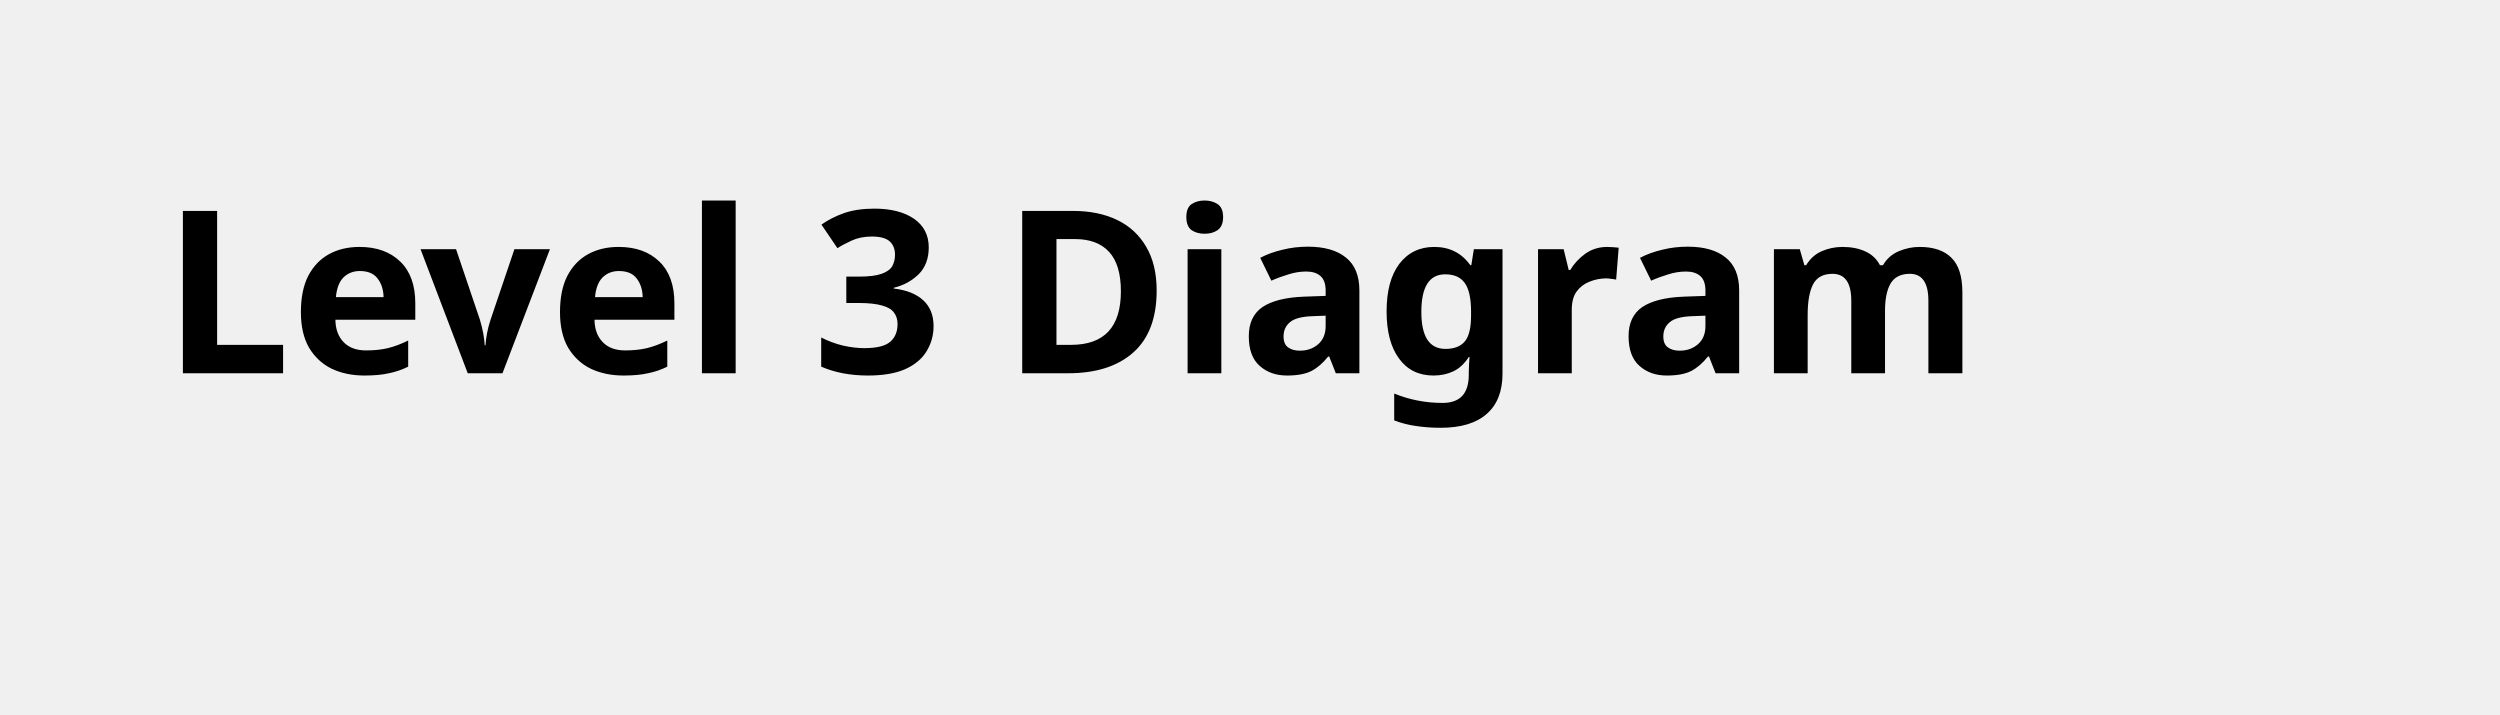
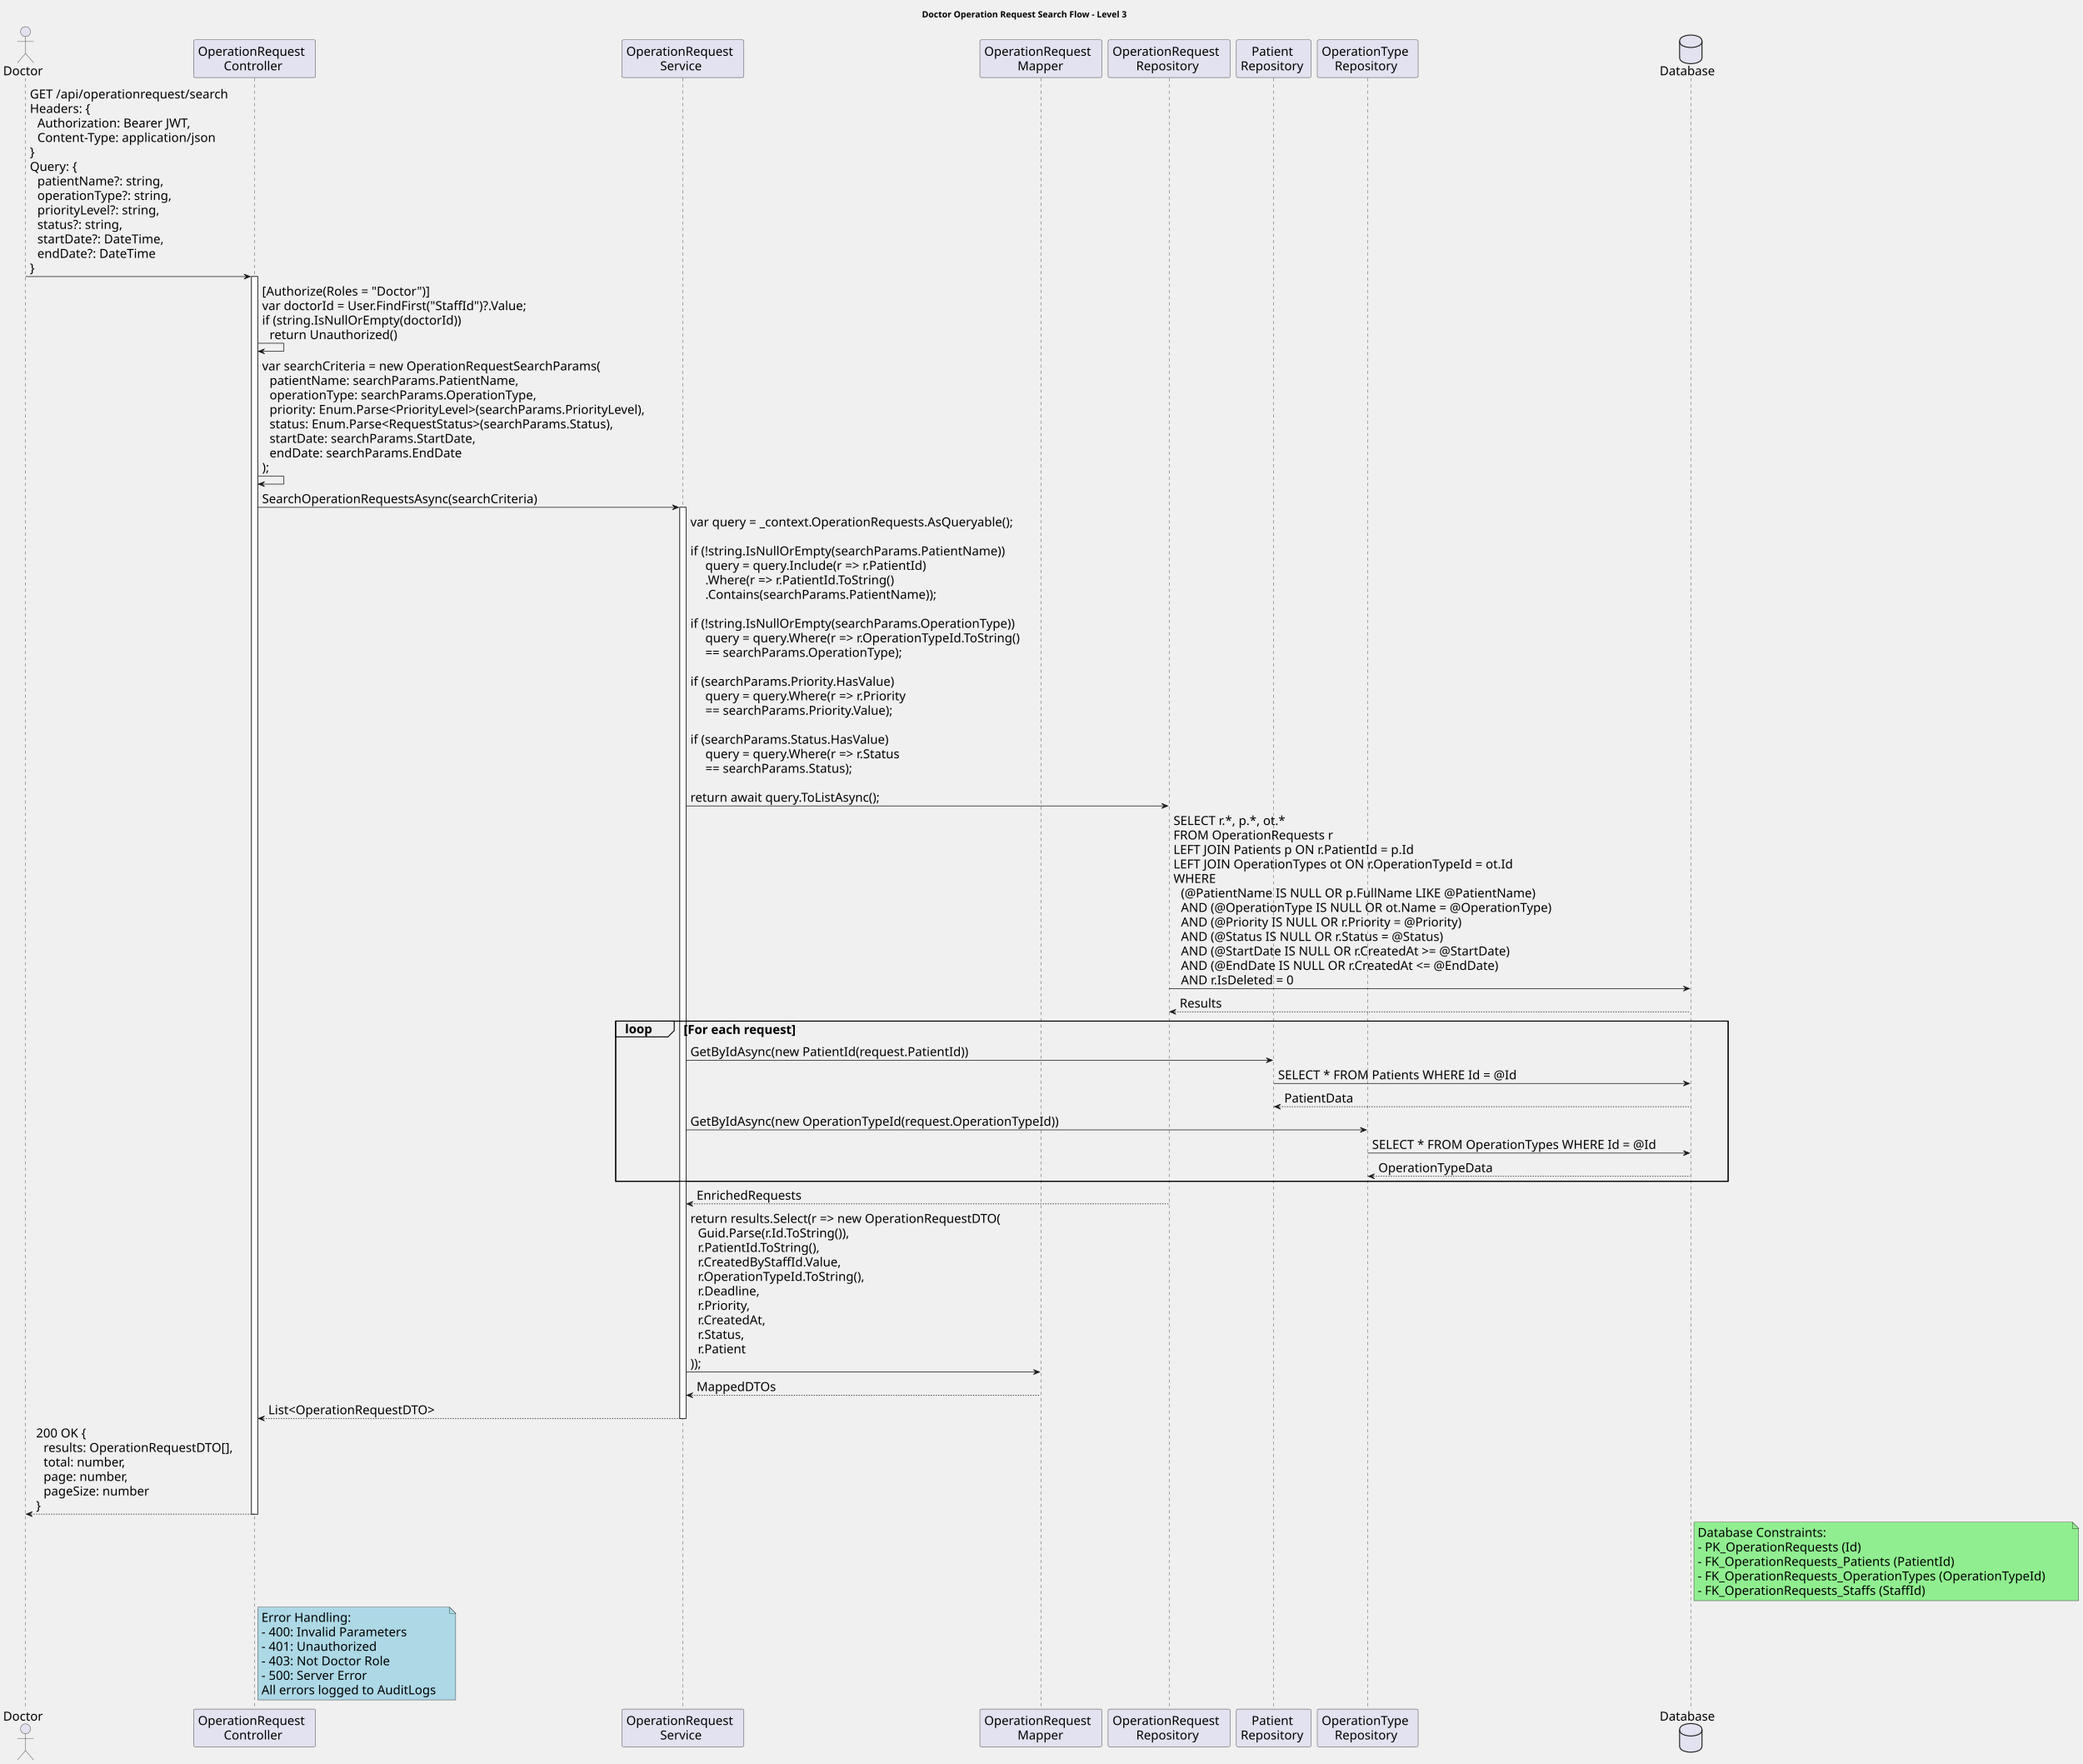
- <svg xmlns="http://www.w3.org/2000/svg" contentStyleType="text/css" height="44px" preserveAspectRatio="none" style="width:154px;height:44px;background:#FFFFFF;" version="1.1" viewBox="0 0 154 44" width="154px" zoomAndPan="magnify">
+ <svg xmlns="http://www.w3.org/2000/svg" contentStyleType="text/css" height="2833px" preserveAspectRatio="none" style="width:3346px;height:2833px;background:#FFFFFF;" version="1.1" viewBox="0 0 3346 2833" width="3346px" zoomAndPan="magnify">
  <defs />
  <g>
-     <text fill="#000000" font-family="sans-serif" font-size="14" font-weight="bold" lengthAdjust="spacing" textLength="126" x="10" y="22.995">Level 3 Diagram</text>
+     <text fill="#000000" font-family="sans-serif" font-size="14" font-weight="bold" lengthAdjust="spacing" textLength="381" x="1481" y="27.995">Doctor Operation Request Search Flow - Level 3</text>
+     <rect fill="#FFFFFF" height="1987.812" style="stroke:#181818;stroke-width:1.0;" width="10" x="404" y="444.234" />
+     <rect fill="#FFFFFF" height="1463.469" style="stroke:#181818;stroke-width:1.0;" width="10" x="1092" y="814.891" />
+     <rect fill="none" height="257.25" style="stroke:#000000;stroke-width:1.5;" width="1787" x="989" y="1640.172" />
+     <line style="stroke:#181818;stroke-width:0.5;stroke-dasharray:5.0,5.0;" x1="41" x2="41" y1="125.578" y2="2746.141" />
+     <line style="stroke:#181818;stroke-width:0.5;stroke-dasharray:5.0,5.0;" x1="409" x2="409" y1="125.578" y2="2746.141" />
+     <line style="stroke:#181818;stroke-width:0.5;stroke-dasharray:5.0,5.0;" x1="1097" x2="1097" y1="125.578" y2="2746.141" />
+     <line style="stroke:#181818;stroke-width:0.5;stroke-dasharray:5.0,5.0;" x1="1672" x2="1672" y1="125.578" y2="2746.141" />
+     <line style="stroke:#181818;stroke-width:0.5;stroke-dasharray:5.0,5.0;" x1="1878" x2="1878" y1="125.578" y2="2746.141" />
+     <line style="stroke:#181818;stroke-width:0.5;stroke-dasharray:5.0,5.0;" x1="2046" x2="2046" y1="125.578" y2="2746.141" />
+     <line style="stroke:#181818;stroke-width:0.5;stroke-dasharray:5.0,5.0;" x1="2197" x2="2197" y1="125.578" y2="2746.141" />
+     <line style="stroke:#181818;stroke-width:0.5;stroke-dasharray:5.0,5.0;" x1="2716" x2="2716" y1="125.578" y2="2746.141" />
+     <text fill="#000000" font-family="sans-serif" font-size="20" lengthAdjust="spacing" textLength="66" x="5" y="120.861">Doctor</text>
+     <ellipse cx="41" cy="50.797" fill="#E2E2F0" rx="8" ry="8" style="stroke:#181818;stroke-width:0.5;" />
+     <path d="M41,58.797 L41,85.797 M28,66.797 L54,66.797 M41,85.797 L28,100.797 M41,85.797 L54,100.797 " fill="none" style="stroke:#181818;stroke-width:0.5;" />
+     <text fill="#000000" font-family="sans-serif" font-size="20" lengthAdjust="spacing" textLength="66" x="5" y="2763.705">Doctor</text>
+     <ellipse cx="41" cy="2776.922" fill="#E2E2F0" rx="8" ry="8" style="stroke:#181818;stroke-width:0.5;" />
+     <path d="M41,2784.922 L41,2811.922 M28,2792.922 L54,2792.922 M41,2811.922 L28,2826.922 M41,2811.922 L54,2826.922 " fill="none" style="stroke:#181818;stroke-width:0.5;" />
+     <rect fill="#E2E2F0" height="60.562" rx="2.5" ry="2.5" style="stroke:#181818;stroke-width:0.5;" width="196" x="311" y="64.016" />
+     <text fill="#000000" font-family="sans-serif" font-size="20" lengthAdjust="spacing" textLength="182" x="318" y="89.58">OperationRequest</text>
+     <text fill="#000000" font-family="sans-serif" font-size="20" lengthAdjust="spacing" textLength="99" x="359.5" y="112.861">Controller</text>
+     <rect fill="#E2E2F0" height="60.562" rx="2.5" ry="2.5" style="stroke:#181818;stroke-width:0.5;" width="196" x="311" y="2745.141" />
+     <text fill="#000000" font-family="sans-serif" font-size="20" lengthAdjust="spacing" textLength="182" x="318" y="2770.705">OperationRequest</text>
+     <text fill="#000000" font-family="sans-serif" font-size="20" lengthAdjust="spacing" textLength="99" x="359.5" y="2793.986">Controller</text>
+     <rect fill="#E2E2F0" height="60.562" rx="2.5" ry="2.5" style="stroke:#181818;stroke-width:0.5;" width="196" x="999" y="64.016" />
+     <text fill="#000000" font-family="sans-serif" font-size="20" lengthAdjust="spacing" textLength="182" x="1006" y="89.58">OperationRequest</text>
+     <text fill="#000000" font-family="sans-serif" font-size="20" lengthAdjust="spacing" textLength="73" x="1060.5" y="112.861">Service</text>
+     <rect fill="#E2E2F0" height="60.562" rx="2.5" ry="2.5" style="stroke:#181818;stroke-width:0.5;" width="196" x="999" y="2745.141" />
+     <text fill="#000000" font-family="sans-serif" font-size="20" lengthAdjust="spacing" textLength="182" x="1006" y="2770.705">OperationRequest</text>
+     <text fill="#000000" font-family="sans-serif" font-size="20" lengthAdjust="spacing" textLength="73" x="1060.5" y="2793.986">Service</text>
+     <rect fill="#E2E2F0" height="60.562" rx="2.5" ry="2.5" style="stroke:#181818;stroke-width:0.5;" width="196" x="1574" y="64.016" />
+     <text fill="#000000" font-family="sans-serif" font-size="20" lengthAdjust="spacing" textLength="182" x="1581" y="89.58">OperationRequest</text>
+     <text fill="#000000" font-family="sans-serif" font-size="20" lengthAdjust="spacing" textLength="75" x="1634.5" y="112.861">Mapper</text>
+     <rect fill="#E2E2F0" height="60.562" rx="2.5" ry="2.5" style="stroke:#181818;stroke-width:0.5;" width="196" x="1574" y="2745.141" />
+     <text fill="#000000" font-family="sans-serif" font-size="20" lengthAdjust="spacing" textLength="182" x="1581" y="2770.705">OperationRequest</text>
+     <text fill="#000000" font-family="sans-serif" font-size="20" lengthAdjust="spacing" textLength="75" x="1634.5" y="2793.986">Mapper</text>
+     <rect fill="#E2E2F0" height="60.562" rx="2.5" ry="2.5" style="stroke:#181818;stroke-width:0.5;" width="196" x="1780" y="64.016" />
+     <text fill="#000000" font-family="sans-serif" font-size="20" lengthAdjust="spacing" textLength="182" x="1787" y="89.58">OperationRequest</text>
+     <text fill="#000000" font-family="sans-serif" font-size="20" lengthAdjust="spacing" textLength="106" x="1825" y="112.861">Repository</text>
+     <rect fill="#E2E2F0" height="60.562" rx="2.5" ry="2.5" style="stroke:#181818;stroke-width:0.5;" width="196" x="1780" y="2745.141" />
+     <text fill="#000000" font-family="sans-serif" font-size="20" lengthAdjust="spacing" textLength="182" x="1787" y="2770.705">OperationRequest</text>
+     <text fill="#000000" font-family="sans-serif" font-size="20" lengthAdjust="spacing" textLength="106" x="1825" y="2793.986">Repository</text>
+     <rect fill="#E2E2F0" height="60.562" rx="2.5" ry="2.5" style="stroke:#181818;stroke-width:0.5;" width="120" x="1986" y="64.016" />
+     <text fill="#000000" font-family="sans-serif" font-size="20" lengthAdjust="spacing" textLength="71" x="2010.5" y="89.58">Patient</text>
+     <text fill="#000000" font-family="sans-serif" font-size="20" lengthAdjust="spacing" textLength="106" x="1993" y="112.861">Repository</text>
+     <rect fill="#E2E2F0" height="60.562" rx="2.5" ry="2.5" style="stroke:#181818;stroke-width:0.5;" width="120" x="1986" y="2745.141" />
+     <text fill="#000000" font-family="sans-serif" font-size="20" lengthAdjust="spacing" textLength="71" x="2010.5" y="2770.705">Patient</text>
+     <text fill="#000000" font-family="sans-serif" font-size="20" lengthAdjust="spacing" textLength="106" x="1993" y="2793.986">Repository</text>
+     <rect fill="#E2E2F0" height="60.562" rx="2.5" ry="2.5" style="stroke:#181818;stroke-width:0.5;" width="162" x="2116" y="64.016" />
+     <text fill="#000000" font-family="sans-serif" font-size="20" lengthAdjust="spacing" textLength="148" x="2123" y="89.58">OperationType</text>
+     <text fill="#000000" font-family="sans-serif" font-size="20" lengthAdjust="spacing" textLength="106" x="2144" y="112.861">Repository</text>
+     <rect fill="#E2E2F0" height="60.562" rx="2.5" ry="2.5" style="stroke:#181818;stroke-width:0.5;" width="162" x="2116" y="2745.141" />
+     <text fill="#000000" font-family="sans-serif" font-size="20" lengthAdjust="spacing" textLength="148" x="2123" y="2770.705">OperationType</text>
+     <text fill="#000000" font-family="sans-serif" font-size="20" lengthAdjust="spacing" textLength="106" x="2144" y="2793.986">Repository</text>
+     <text fill="#000000" font-family="sans-serif" font-size="20" lengthAdjust="spacing" textLength="94" x="2666" y="120.861">Database</text>
+     <path d="M2698,66.297 C2698,56.297 2716,56.297 2716,56.297 C2716,56.297 2734,56.297 2734,66.297 L2734,92.297 C2734,102.297 2716,102.297 2716,102.297 C2716,102.297 2698,102.297 2698,92.297 L2698,66.297 " fill="#E2E2F0" style="stroke:#181818;stroke-width:1.5;" />
+     <path d="M2698,66.297 C2698,76.297 2716,76.297 2716,76.297 C2716,76.297 2734,76.297 2734,66.297 " fill="none" style="stroke:#181818;stroke-width:1.5;" />
+     <text fill="#000000" font-family="sans-serif" font-size="20" lengthAdjust="spacing" textLength="94" x="2666" y="2763.705">Database</text>
+     <path d="M2698,2778.422 C2698,2768.422 2716,2768.422 2716,2768.422 C2716,2768.422 2734,2768.422 2734,2778.422 L2734,2804.422 C2734,2814.422 2716,2814.422 2716,2814.422 C2716,2814.422 2698,2814.422 2698,2804.422 L2698,2778.422 " fill="#E2E2F0" style="stroke:#181818;stroke-width:1.5;" />
+     <path d="M2698,2778.422 C2698,2788.422 2716,2788.422 2716,2788.422 C2716,2788.422 2734,2788.422 2734,2778.422 " fill="none" style="stroke:#181818;stroke-width:1.5;" />
+     <rect fill="#FFFFFF" height="1987.812" style="stroke:#181818;stroke-width:1.0;" width="10" x="404" y="444.234" />
+     <rect fill="#FFFFFF" height="1463.469" style="stroke:#181818;stroke-width:1.0;" width="10" x="1092" y="814.891" />
+     <polygon fill="#181818" points="392,440.234,402,444.234,392,448.234,396,444.234" style="stroke:#181818;stroke-width:1.0;" />
+     <line style="stroke:#181818;stroke-width:1.0;" x1="41" x2="398" y1="444.234" y2="444.234" />
+     <text fill="#000000" font-family="sans-serif" font-size="20" lengthAdjust="spacing" textLength="337" x="48" y="158.143">GET /api/operationrequest/search</text>
+     <text fill="#000000" font-family="sans-serif" font-size="20" lengthAdjust="spacing" textLength="108" x="48" y="181.424">Headers: {</text>
+     <text fill="#000000" font-family="sans-serif" font-size="20" lengthAdjust="spacing" textLength="265" x="60" y="204.705">Authorization: Bearer JWT,</text>
+     <text fill="#000000" font-family="sans-serif" font-size="20" lengthAdjust="spacing" textLength="308" x="60" y="227.986">Content-Type: application/json</text>
+     <text fill="#000000" font-family="sans-serif" font-size="20" lengthAdjust="spacing" textLength="13" x="48" y="251.268">}</text>
+     <text fill="#000000" font-family="sans-serif" font-size="20" lengthAdjust="spacing" textLength="86" x="48" y="274.549">Query: {</text>
+     <text fill="#000000" font-family="sans-serif" font-size="20" lengthAdjust="spacing" textLength="219" x="60" y="297.83">patientName?: string,</text>
+     <text fill="#000000" font-family="sans-serif" font-size="20" lengthAdjust="spacing" textLength="232" x="60" y="321.111">operationType?: string,</text>
+     <text fill="#000000" font-family="sans-serif" font-size="20" lengthAdjust="spacing" textLength="212" x="60" y="344.393">priorityLevel?: string,</text>
+     <text fill="#000000" font-family="sans-serif" font-size="20" lengthAdjust="spacing" textLength="149" x="60" y="367.674">status?: string,</text>
+     <text fill="#000000" font-family="sans-serif" font-size="20" lengthAdjust="spacing" textLength="220" x="60" y="390.955">startDate?: DateTime,</text>
+     <text fill="#000000" font-family="sans-serif" font-size="20" lengthAdjust="spacing" textLength="206" x="60" y="414.236">endDate?: DateTime</text>
+     <text fill="#000000" font-family="sans-serif" font-size="20" lengthAdjust="spacing" textLength="13" x="48" y="437.518">}</text>
+     <line style="stroke:#181818;stroke-width:1.0;" x1="414" x2="456" y1="551.359" y2="551.359" />
+     <line style="stroke:#181818;stroke-width:1.0;" x1="456" x2="456" y1="551.359" y2="564.359" />
+     <line style="stroke:#181818;stroke-width:1.0;" x1="415" x2="456" y1="564.359" y2="564.359" />
+     <polygon fill="#181818" points="425,560.359,415,564.359,425,568.359,421,564.359" style="stroke:#181818;stroke-width:1.0;" />
+     <text fill="#000000" font-family="sans-serif" font-size="20" lengthAdjust="spacing" textLength="298" x="421" y="474.799">[Authorize(Roles = "Doctor")]</text>
+     <text fill="#000000" font-family="sans-serif" font-size="20" lengthAdjust="spacing" textLength="471" x="421" y="498.08">var doctorId = User.FindFirst("StaffId")?.Value;</text>
+     <text fill="#000000" font-family="sans-serif" font-size="20" lengthAdjust="spacing" textLength="343" x="421" y="521.361">if (string.IsNullOrEmpty(doctorId))</text>
+     <text fill="#000000" font-family="sans-serif" font-size="20" lengthAdjust="spacing" textLength="220" x="433" y="544.643">return Unauthorized()</text>
+     <line style="stroke:#181818;stroke-width:1.0;" x1="414" x2="456" y1="764.609" y2="764.609" />
+     <line style="stroke:#181818;stroke-width:1.0;" x1="456" x2="456" y1="764.609" y2="777.609" />
+     <line style="stroke:#181818;stroke-width:1.0;" x1="415" x2="456" y1="777.609" y2="777.609" />
+     <polygon fill="#181818" points="425,773.609,415,777.609,425,781.609,421,777.609" style="stroke:#181818;stroke-width:1.0;" />
+     <text fill="#000000" font-family="sans-serif" font-size="20" lengthAdjust="spacing" textLength="587" x="421" y="594.924">var searchCriteria = new OperationRequestSearchParams(</text>
+     <text fill="#000000" font-family="sans-serif" font-size="20" lengthAdjust="spacing" textLength="426" x="433" y="618.205">patientName: searchParams.PatientName,</text>
+     <text fill="#000000" font-family="sans-serif" font-size="20" lengthAdjust="spacing" textLength="457" x="433" y="641.486">operationType: searchParams.OperationType,</text>
+     <text fill="#000000" font-family="sans-serif" font-size="20" lengthAdjust="spacing" textLength="652" x="433" y="664.768">priority: Enum.Parse&lt;PriorityLevel&gt;(searchParams.PriorityLevel),</text>
+     <text fill="#000000" font-family="sans-serif" font-size="20" lengthAdjust="spacing" textLength="605" x="433" y="688.049">status: Enum.Parse&lt;RequestStatus&gt;(searchParams.Status),</text>
+     <text fill="#000000" font-family="sans-serif" font-size="20" lengthAdjust="spacing" textLength="354" x="433" y="711.33">startDate: searchParams.StartDate,</text>
+     <text fill="#000000" font-family="sans-serif" font-size="20" lengthAdjust="spacing" textLength="330" x="433" y="734.611">endDate: searchParams.EndDate</text>
+     <text fill="#000000" font-family="sans-serif" font-size="20" lengthAdjust="spacing" textLength="15" x="421" y="757.893">);</text>
+     <polygon fill="#181818" points="1080,810.891,1090,814.891,1080,818.891,1084,814.891" style="stroke:#181818;stroke-width:1.0;" />
+     <line style="stroke:#181818;stroke-width:1.0;" x1="414" x2="1086" y1="814.891" y2="814.891" />
+     <text fill="#000000" font-family="sans-serif" font-size="20" lengthAdjust="spacing" textLength="476" x="421" y="808.174">SearchOperationRequestsAsync(searchCriteria)</text>
+     <polygon fill="#181818" points="1866,1290.516,1876,1294.516,1866,1298.516,1870,1294.516" style="stroke:#181818;stroke-width:1.0;" />
+     <line style="stroke:#181818;stroke-width:1.0;" x1="1102" x2="1872" y1="1294.516" y2="1294.516" />
+     <text fill="#000000" font-family="sans-serif" font-size="20" lengthAdjust="spacing" textLength="562" x="1109" y="845.455">var query = _context.OperationRequests.AsQueryable();</text>
+     <text fill="#000000" font-family="sans-serif" font-size="20" lengthAdjust="spacing" textLength="6" x="1109" y="868.736"> </text>
+     <text fill="#000000" font-family="sans-serif" font-size="20" lengthAdjust="spacing" textLength="544" x="1109" y="892.018">if (!string.IsNullOrEmpty(searchParams.PatientName))</text>
+     <text fill="#000000" font-family="sans-serif" font-size="20" lengthAdjust="spacing" textLength="397" x="1133" y="915.299">query = query.Include(r =&gt; r.PatientId)</text>
+     <text fill="#000000" font-family="sans-serif" font-size="20" lengthAdjust="spacing" textLength="344" x="1133" y="938.58">.Where(r =&gt; r.PatientId.ToString()</text>
+     <text fill="#000000" font-family="sans-serif" font-size="20" lengthAdjust="spacing" textLength="401" x="1133" y="961.861">.Contains(searchParams.PatientName));</text>
+     <text fill="#000000" font-family="sans-serif" font-size="20" lengthAdjust="spacing" textLength="6" x="1109" y="985.143"> </text>
+     <text fill="#000000" font-family="sans-serif" font-size="20" lengthAdjust="spacing" textLength="562" x="1109" y="1008.424">if (!string.IsNullOrEmpty(searchParams.OperationType))</text>
+     <text fill="#000000" font-family="sans-serif" font-size="20" lengthAdjust="spacing" textLength="564" x="1133" y="1031.705">query = query.Where(r =&gt; r.OperationTypeId.ToString()</text>
+     <text fill="#000000" font-family="sans-serif" font-size="20" lengthAdjust="spacing" textLength="349" x="1133" y="1054.986">== searchParams.OperationType);</text>
+     <text fill="#000000" font-family="sans-serif" font-size="20" lengthAdjust="spacing" textLength="6" x="1109" y="1078.268"> </text>
+     <text fill="#000000" font-family="sans-serif" font-size="20" lengthAdjust="spacing" textLength="352" x="1109" y="1101.549">if (searchParams.Priority.HasValue)</text>
+     <text fill="#000000" font-family="sans-serif" font-size="20" lengthAdjust="spacing" textLength="361" x="1133" y="1124.83">query = query.Where(r =&gt; r.Priority</text>
+     <text fill="#000000" font-family="sans-serif" font-size="20" lengthAdjust="spacing" textLength="335" x="1133" y="1148.111">== searchParams.Priority.Value);</text>
+     <text fill="#000000" font-family="sans-serif" font-size="20" lengthAdjust="spacing" textLength="6" x="1109" y="1171.393"> </text>
+     <text fill="#000000" font-family="sans-serif" font-size="20" lengthAdjust="spacing" textLength="345" x="1109" y="1194.674">if (searchParams.Status.HasValue)</text>
+     <text fill="#000000" font-family="sans-serif" font-size="20" lengthAdjust="spacing" textLength="354" x="1133" y="1217.955">query = query.Where(r =&gt; r.Status</text>
+     <text fill="#000000" font-family="sans-serif" font-size="20" lengthAdjust="spacing" textLength="265" x="1133" y="1241.236">== searchParams.Status);</text>
+     <text fill="#000000" font-family="sans-serif" font-size="20" lengthAdjust="spacing" textLength="6" x="1109" y="1264.518"> </text>
+     <text fill="#000000" font-family="sans-serif" font-size="20" lengthAdjust="spacing" textLength="333" x="1109" y="1287.799">return await query.ToListAsync();</text>
+     <polygon fill="#181818" points="2704,1583.891,2714,1587.891,2704,1591.891,2708,1587.891" style="stroke:#181818;stroke-width:1.0;" />
+     <line style="stroke:#181818;stroke-width:1.0;" x1="1878" x2="2710" y1="1587.891" y2="1587.891" />
+     <text fill="#000000" font-family="sans-serif" font-size="20" lengthAdjust="spacing" textLength="195" x="1885" y="1325.08">SELECT r.*, p.*, ot.*</text>
+     <text fill="#000000" font-family="sans-serif" font-size="20" lengthAdjust="spacing" textLength="271" x="1885" y="1348.361">FROM OperationRequests r</text>
+     <text fill="#000000" font-family="sans-serif" font-size="20" lengthAdjust="spacing" textLength="417" x="1885" y="1371.643">LEFT JOIN Patients p ON r.PatientId = p.Id</text>
+     <text fill="#000000" font-family="sans-serif" font-size="20" lengthAdjust="spacing" textLength="585" x="1885" y="1394.924">LEFT JOIN OperationTypes ot ON r.OperationTypeId = ot.Id</text>
+     <text fill="#000000" font-family="sans-serif" font-size="20" lengthAdjust="spacing" textLength="75" x="1885" y="1418.205">WHERE</text>
+     <text fill="#000000" font-family="sans-serif" font-size="20" lengthAdjust="spacing" textLength="611" x="1897" y="1441.486">(@PatientName IS NULL OR p.FullName LIKE @PatientName)</text>
+     <text fill="#000000" font-family="sans-serif" font-size="20" lengthAdjust="spacing" textLength="641" x="1897" y="1464.768">AND (@OperationType IS NULL OR ot.Name = @OperationType)</text>
+     <text fill="#000000" font-family="sans-serif" font-size="20" lengthAdjust="spacing" textLength="487" x="1897" y="1488.049">AND (@Priority IS NULL OR r.Priority = @Priority)</text>
+     <text fill="#000000" font-family="sans-serif" font-size="20" lengthAdjust="spacing" textLength="466" x="1897" y="1511.33">AND (@Status IS NULL OR r.Status = @Status)</text>
+     <text fill="#000000" font-family="sans-serif" font-size="20" lengthAdjust="spacing" textLength="584" x="1897" y="1534.611">AND (@StartDate IS NULL OR r.CreatedAt &gt;= @StartDate)</text>
+     <text fill="#000000" font-family="sans-serif" font-size="20" lengthAdjust="spacing" textLength="564" x="1897" y="1557.893">AND (@EndDate IS NULL OR r.CreatedAt &lt;= @EndDate)</text>
+     <text fill="#000000" font-family="sans-serif" font-size="20" lengthAdjust="spacing" textLength="200" x="1897" y="1581.174">AND r.IsDeleted = 0</text>
+     <polygon fill="#181818" points="1889,1621.172,1879,1625.172,1889,1629.172,1885,1625.172" style="stroke:#181818;stroke-width:1.0;" />
+     <line style="stroke:#181818;stroke-width:1.0;stroke-dasharray:2.0,2.0;" x1="1883" x2="2715" y1="1625.172" y2="1625.172" />
+     <text fill="#000000" font-family="sans-serif" font-size="20" lengthAdjust="spacing" textLength="73" x="1895" y="1618.455">Results</text>
+     <path d="M989,1640.172 L1083,1640.172 L1083,1655.453 L1073,1665.453 L989,1665.453 L989,1640.172 " fill="#EEEEEE" style="stroke:#000000;stroke-width:1.5;" />
+     <rect fill="none" height="257.25" style="stroke:#000000;stroke-width:1.5;" width="1787" x="989" y="1640.172" />
+     <text fill="#000000" font-family="sans-serif" font-size="20" font-weight="bold" lengthAdjust="spacing" textLength="49" x="1004" y="1659.736">loop</text>
+     <text fill="#000000" font-family="sans-serif" font-size="20" font-weight="bold" lengthAdjust="spacing" textLength="212" x="1098" y="1660.736">[For each request]</text>
+     <polygon fill="#181818" points="2034,1699.016,2044,1703.016,2034,1707.016,2038,1703.016" style="stroke:#181818;stroke-width:1.0;" />
+     <line style="stroke:#181818;stroke-width:1.0;" x1="1102" x2="2040" y1="1703.016" y2="1703.016" />
+     <text fill="#000000" font-family="sans-serif" font-size="20" lengthAdjust="spacing" textLength="481" x="1109" y="1696.299">GetByIdAsync(new PatientId(request.PatientId))</text>
+     <polygon fill="#181818" points="2704,1736.297,2714,1740.297,2704,1744.297,2708,1740.297" style="stroke:#181818;stroke-width:1.0;" />
+     <line style="stroke:#181818;stroke-width:1.0;" x1="2046" x2="2710" y1="1740.297" y2="1740.297" />
+     <text fill="#000000" font-family="sans-serif" font-size="20" lengthAdjust="spacing" textLength="418" x="2053" y="1733.58">SELECT * FROM Patients WHERE Id = @Id</text>
+     <polygon fill="#181818" points="2057,1773.578,2047,1777.578,2057,1781.578,2053,1777.578" style="stroke:#181818;stroke-width:1.0;" />
+     <line style="stroke:#181818;stroke-width:1.0;stroke-dasharray:2.0,2.0;" x1="2051" x2="2715" y1="1777.578" y2="1777.578" />
+     <text fill="#000000" font-family="sans-serif" font-size="20" lengthAdjust="spacing" textLength="118" x="2063" y="1770.861">PatientData</text>
+     <polygon fill="#181818" points="2185,1810.859,2195,1814.859,2185,1818.859,2189,1814.859" style="stroke:#181818;stroke-width:1.0;" />
+     <line style="stroke:#181818;stroke-width:1.0;" x1="1102" x2="2191" y1="1814.859" y2="1814.859" />
+     <text fill="#000000" font-family="sans-serif" font-size="20" lengthAdjust="spacing" textLength="635" x="1109" y="1808.143">GetByIdAsync(new OperationTypeId(request.OperationTypeId))</text>
+     <polygon fill="#181818" points="2704,1848.141,2714,1852.141,2704,1856.141,2708,1852.141" style="stroke:#181818;stroke-width:1.0;" />
+     <line style="stroke:#181818;stroke-width:1.0;" x1="2197" x2="2710" y1="1852.141" y2="1852.141" />
+     <text fill="#000000" font-family="sans-serif" font-size="20" lengthAdjust="spacing" textLength="495" x="2204" y="1845.424">SELECT * FROM OperationTypes WHERE Id = @Id</text>
+     <polygon fill="#181818" points="2208,1885.422,2198,1889.422,2208,1893.422,2204,1889.422" style="stroke:#181818;stroke-width:1.0;" />
+     <line style="stroke:#181818;stroke-width:1.0;stroke-dasharray:2.0,2.0;" x1="2202" x2="2715" y1="1889.422" y2="1889.422" />
+     <text fill="#000000" font-family="sans-serif" font-size="20" lengthAdjust="spacing" textLength="195" x="2214" y="1882.705">OperationTypeData</text>
+     <polygon fill="#181818" points="1113,1929.703,1103,1933.703,1113,1937.703,1109,1933.703" style="stroke:#181818;stroke-width:1.0;" />
+     <line style="stroke:#181818;stroke-width:1.0;stroke-dasharray:2.0,2.0;" x1="1107" x2="1877" y1="1933.703" y2="1933.703" />
+     <text fill="#000000" font-family="sans-serif" font-size="20" lengthAdjust="spacing" textLength="181" x="1119" y="1926.986">EnrichedRequests</text>
+     <polygon fill="#181818" points="1660,2199.797,1670,2203.797,1660,2207.797,1664,2203.797" style="stroke:#181818;stroke-width:1.0;" />
+     <line style="stroke:#181818;stroke-width:1.0;" x1="1102" x2="1666" y1="2203.797" y2="2203.797" />
+     <text fill="#000000" font-family="sans-serif" font-size="20" lengthAdjust="spacing" textLength="546" x="1109" y="1964.268">return results.Select(r =&gt; new OperationRequestDTO(</text>
+     <text fill="#000000" font-family="sans-serif" font-size="20" lengthAdjust="spacing" textLength="270" x="1121" y="1987.549">Guid.Parse(r.Id.ToString()),</text>
+     <text fill="#000000" font-family="sans-serif" font-size="20" lengthAdjust="spacing" textLength="217" x="1121" y="2010.83">r.PatientId.ToString(),</text>
+     <text fill="#000000" font-family="sans-serif" font-size="20" lengthAdjust="spacing" textLength="253" x="1121" y="2034.111">r.CreatedByStaffId.Value,</text>
+     <text fill="#000000" font-family="sans-serif" font-size="20" lengthAdjust="spacing" textLength="294" x="1121" y="2057.393">r.OperationTypeId.ToString(),</text>
+     <text fill="#000000" font-family="sans-serif" font-size="20" lengthAdjust="spacing" textLength="109" x="1121" y="2080.674">r.Deadline,</text>
+     <text fill="#000000" font-family="sans-serif" font-size="20" lengthAdjust="spacing" textLength="91" x="1121" y="2103.955">r.Priority,</text>
+     <text fill="#000000" font-family="sans-serif" font-size="20" lengthAdjust="spacing" textLength="121" x="1121" y="2127.236">r.CreatedAt,</text>
+     <text fill="#000000" font-family="sans-serif" font-size="20" lengthAdjust="spacing" textLength="84" x="1121" y="2150.518">r.Status,</text>
+     <text fill="#000000" font-family="sans-serif" font-size="20" lengthAdjust="spacing" textLength="85" x="1121" y="2173.799">r.Patient</text>
+     <text fill="#000000" font-family="sans-serif" font-size="20" lengthAdjust="spacing" textLength="23" x="1109" y="2197.08">));</text>
+     <polygon fill="#181818" points="1113,2237.078,1103,2241.078,1113,2245.078,1109,2241.078" style="stroke:#181818;stroke-width:1.0;" />
+     <line style="stroke:#181818;stroke-width:1.0;stroke-dasharray:2.0,2.0;" x1="1107" x2="1671" y1="2241.078" y2="2241.078" />
+     <text fill="#000000" font-family="sans-serif" font-size="20" lengthAdjust="spacing" textLength="133" x="1119" y="2234.361">MappedDTOs</text>
+     <polygon fill="#181818" points="425,2274.359,415,2278.359,425,2282.359,421,2278.359" style="stroke:#181818;stroke-width:1.0;" />
+     <line style="stroke:#181818;stroke-width:1.0;stroke-dasharray:2.0,2.0;" x1="419" x2="1096" y1="2278.359" y2="2278.359" />
+     <text fill="#000000" font-family="sans-serif" font-size="20" lengthAdjust="spacing" textLength="294" x="431" y="2271.643">List&lt;OperationRequestDTO&gt;</text>
+     <polygon fill="#181818" points="52,2428.047,42,2432.047,52,2436.047,48,2432.047" style="stroke:#181818;stroke-width:1.0;" />
+     <line style="stroke:#181818;stroke-width:1.0;stroke-dasharray:2.0,2.0;" x1="46" x2="408" y1="2432.047" y2="2432.047" />
+     <text fill="#000000" font-family="sans-serif" font-size="20" lengthAdjust="spacing" textLength="93" x="58" y="2308.924">200 OK {</text>
+     <text fill="#000000" font-family="sans-serif" font-size="20" lengthAdjust="spacing" textLength="327" x="70" y="2332.205">results: OperationRequestDTO[],</text>
+     <text fill="#000000" font-family="sans-serif" font-size="20" lengthAdjust="spacing" textLength="144" x="70" y="2355.486">total: number,</text>
+     <text fill="#000000" font-family="sans-serif" font-size="20" lengthAdjust="spacing" textLength="148" x="70" y="2378.768">page: number,</text>
+     <text fill="#000000" font-family="sans-serif" font-size="20" lengthAdjust="spacing" textLength="184" x="70" y="2402.049">pageSize: number</text>
+     <text fill="#000000" font-family="sans-serif" font-size="20" lengthAdjust="spacing" textLength="13" x="58" y="2425.33">}</text>
+     <path d="M2721,2445.047 L2721,2571.047 L3339,2571.047 L3339,2455.047 L3329,2445.047 L2721,2445.047 " fill="#90EE90" style="stroke:#181818;stroke-width:0.5;" />
+     <path d="M3329,2445.047 L3329,2455.047 L3339,2455.047 L3329,2445.047 " fill="#90EE90" style="stroke:#181818;stroke-width:0.5;" />
+     <text fill="#000000" font-family="sans-serif" font-size="20" lengthAdjust="spacing" textLength="221" x="2727" y="2468.611">Database Constraints:</text>
+     <text fill="#000000" font-family="sans-serif" font-size="20" lengthAdjust="spacing" textLength="281" x="2727" y="2491.893">- PK_OperationRequests (Id)</text>
+     <text fill="#000000" font-family="sans-serif" font-size="20" lengthAdjust="spacing" textLength="443" x="2727" y="2515.174">- FK_OperationRequests_Patients (PatientId)</text>
+     <text fill="#000000" font-family="sans-serif" font-size="20" lengthAdjust="spacing" textLength="597" x="2727" y="2538.455">- FK_OperationRequests_OperationTypes (OperationTypeId)</text>
+     <text fill="#000000" font-family="sans-serif" font-size="20" lengthAdjust="spacing" textLength="395" x="2727" y="2561.736">- FK_OperationRequests_Staffs (StaffId)</text>
+     <path d="M414,2581.453 L414,2730.453 L732,2730.453 L732,2591.453 L722,2581.453 L414,2581.453 " fill="#ADD8E6" style="stroke:#181818;stroke-width:0.5;" />
+     <path d="M722,2581.453 L722,2591.453 L732,2591.453 L722,2581.453 " fill="#ADD8E6" style="stroke:#181818;stroke-width:0.5;" />
+     <text fill="#000000" font-family="sans-serif" font-size="20" lengthAdjust="spacing" textLength="153" x="420" y="2605.018">Error Handling:</text>
+     <text fill="#000000" font-family="sans-serif" font-size="20" lengthAdjust="spacing" textLength="252" x="420" y="2628.299">- 400: Invalid Parameters</text>
+     <text fill="#000000" font-family="sans-serif" font-size="20" lengthAdjust="spacing" textLength="201" x="420" y="2651.58">- 401: Unauthorized</text>
+     <text fill="#000000" font-family="sans-serif" font-size="20" lengthAdjust="spacing" textLength="222" x="420" y="2674.861">- 403: Not Doctor Role</text>
+     <text fill="#000000" font-family="sans-serif" font-size="20" lengthAdjust="spacing" textLength="184" x="420" y="2698.143">- 500: Server Error</text>
+     <text fill="#000000" font-family="sans-serif" font-size="20" lengthAdjust="spacing" textLength="297" x="420" y="2721.424">All errors logged to AuditLogs</text>
  </g>
</svg>
